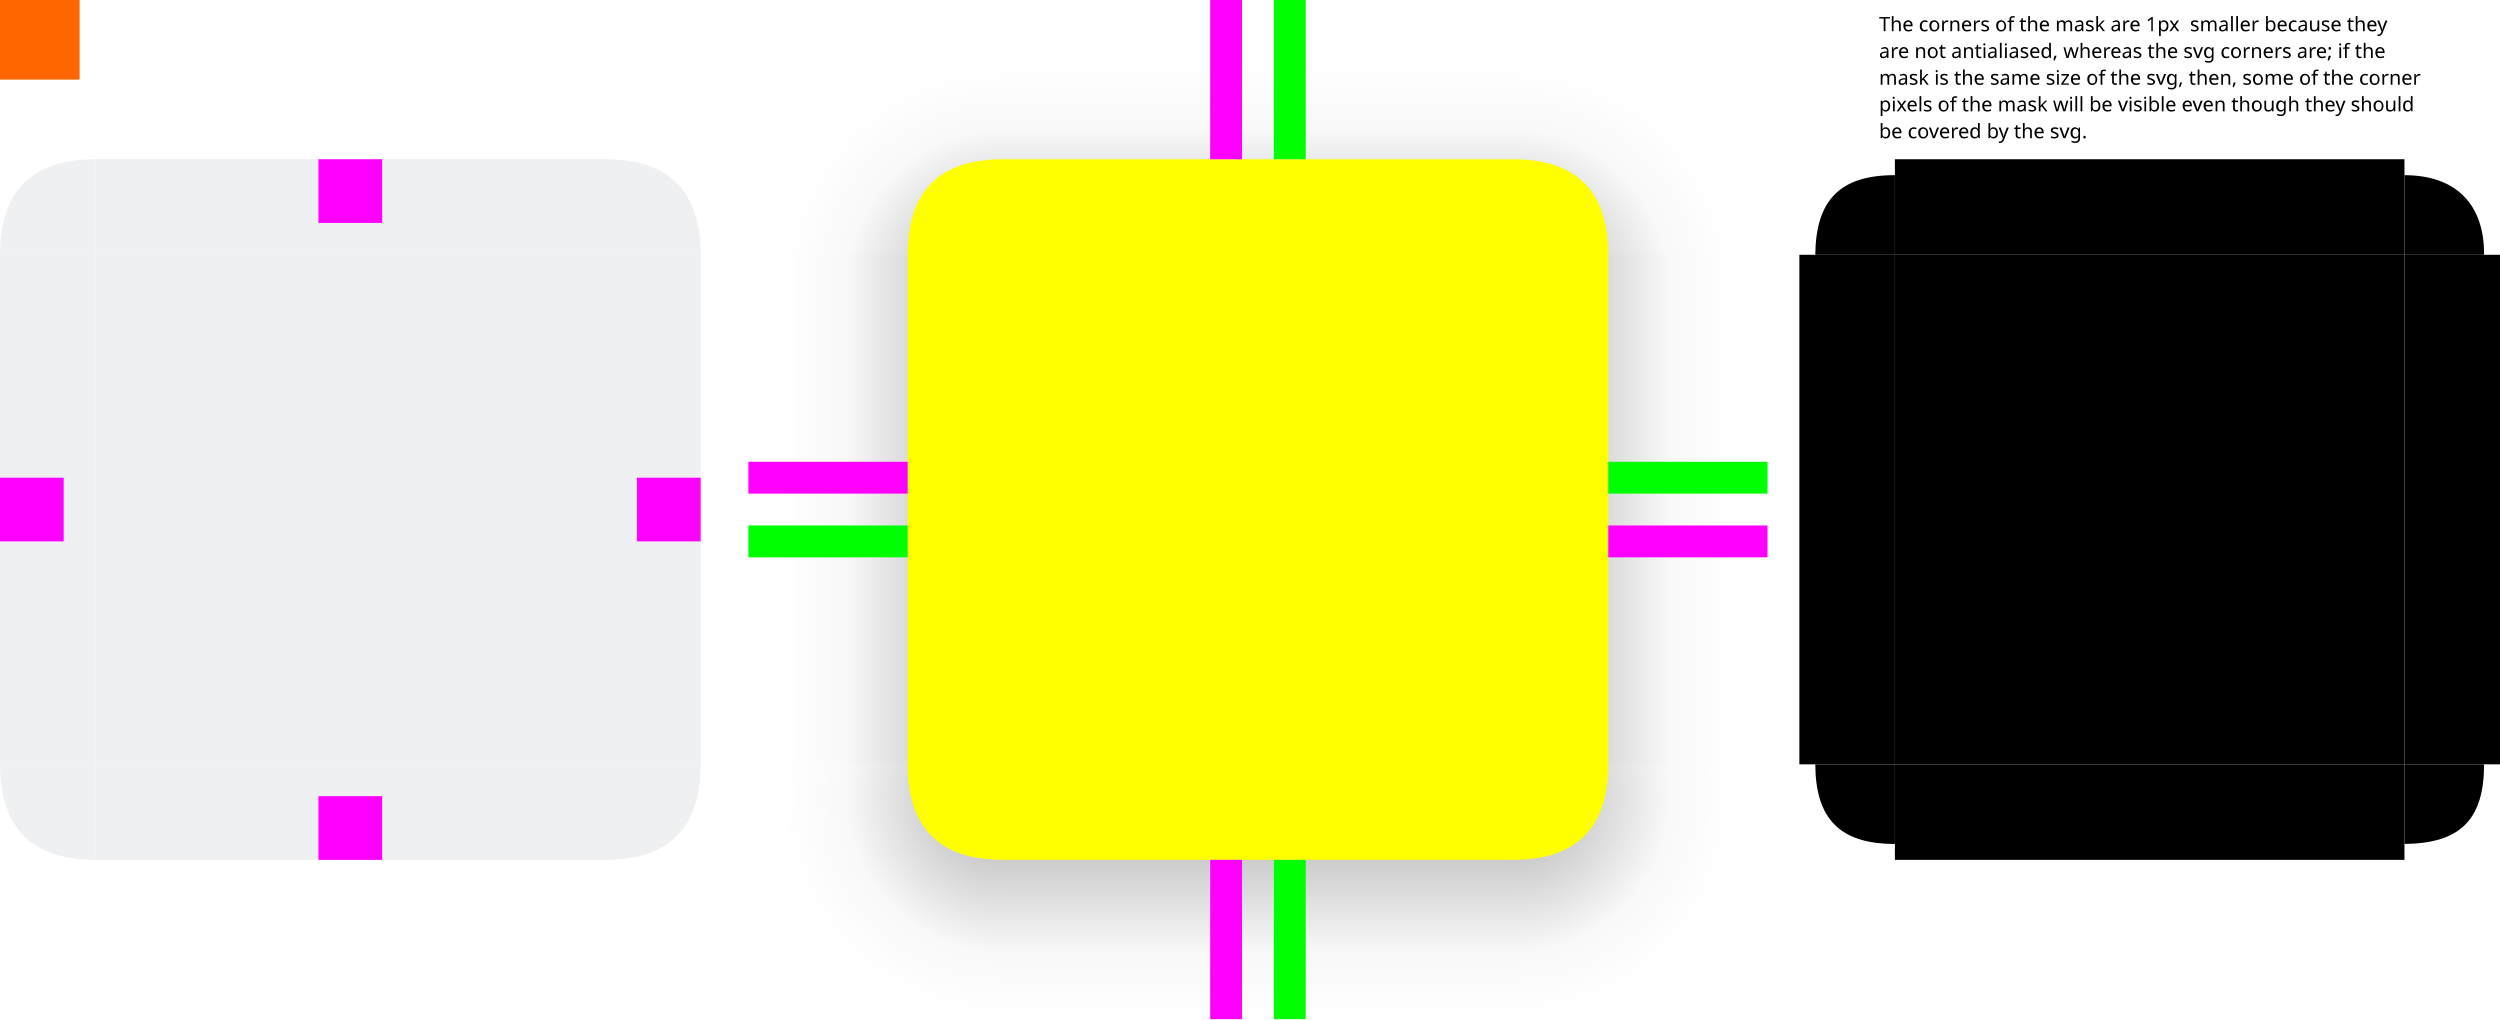
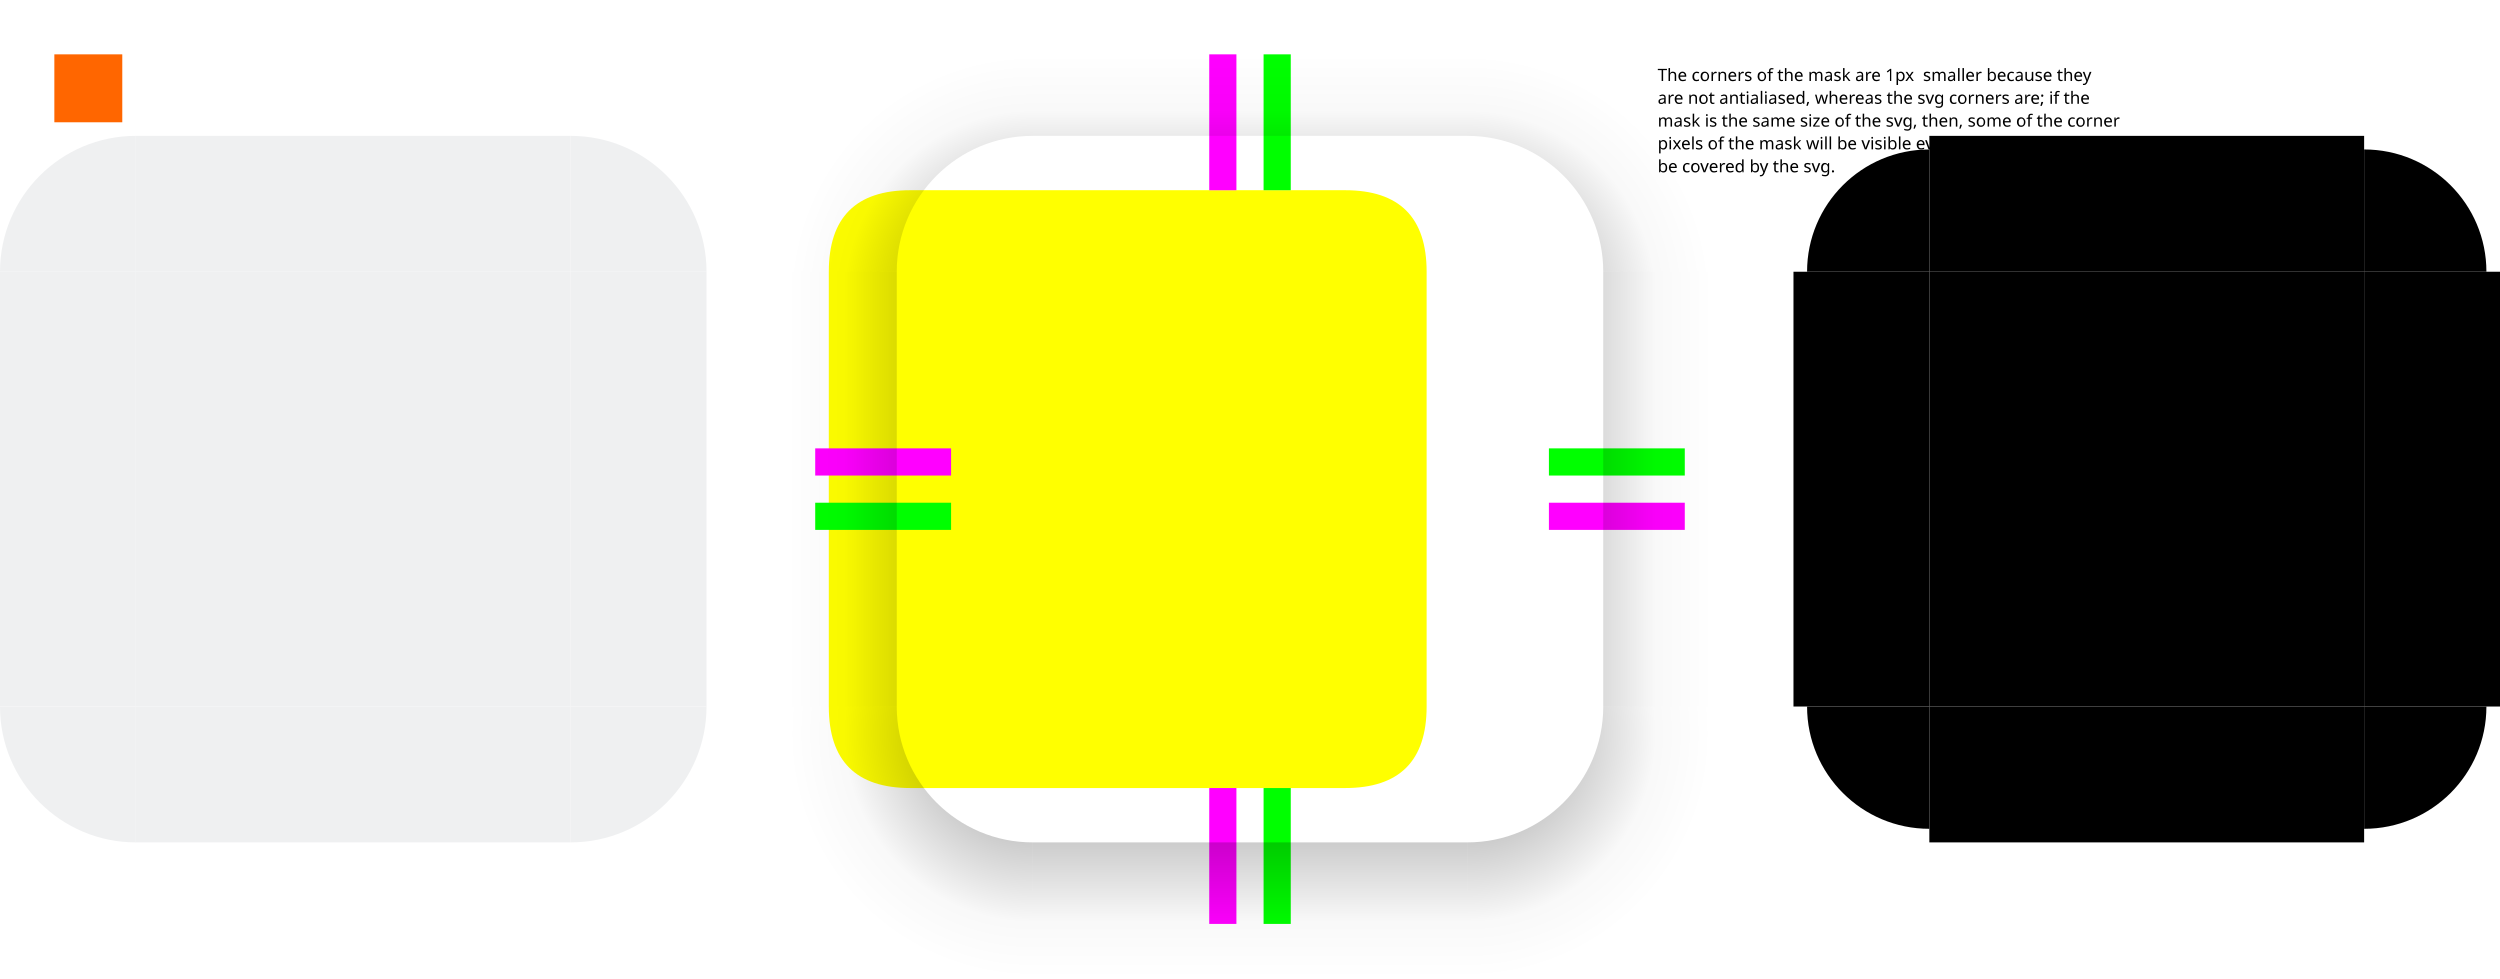
- <svg xmlns="http://www.w3.org/2000/svg" xmlns:xlink="http://www.w3.org/1999/xlink" id="svg2" height="64" viewBox="0 0 157 64" width="157" version="1.1">
+ <svg xmlns="http://www.w3.org/2000/svg" id="svg2" height="72" viewBox="0 0 184 72" width="184" version="1.1">
  <defs id="defs15">
    <style type="text/css" id="current-color-scheme">
            .ColorScheme-Text {
                color:#232629;
                stop-color:#232629;
            }
            .ColorScheme-TooltipBackground {
                color:#eff0f1;
                stop-color:#eff0f1;
            }
        </style>
-     <linearGradient id="shadow-side" gradientUnits="userSpaceOnUse">
-       <stop id="stop1762" offset="0" style="stop-color:#000;stop-opacity:.2" />
-       <stop id="stop1760" offset=".333" style="stop-color:#000;stop-opacity:.1" />
-       <stop id="stop1758" offset=".5" style="stop-color:#000;stop-opacity:.05" />
-       <stop id="stop1756" offset=".583" style="stop-color:#000;stop-opacity:.025" />
-       <stop id="stop1754" offset="1" style="stop-color:#000;stop-opacity:0" />
+     <linearGradient id="protea-shadow-top" gradientUnits="userSpaceOnUse" x1="76" x2="76" y1="14" y2="4">
+       <stop offset="0" style="stop-color:#000000;stop-opacity:0.2" />
+       <stop offset="0.333" style="stop-color:#000000;stop-opacity:0.1" />
+       <stop offset="0.5" style="stop-color:#000000;stop-opacity:0.05" />
+       <stop offset="0.583" style="stop-color:#000000;stop-opacity:0.025" />
+       <stop offset="1" style="stop-color:#000000;stop-opacity:0" />
    </linearGradient>
-     <linearGradient id="shadow-corner" gradientUnits="userSpaceOnUse">
-       <stop id="stop11958" offset="0" style="stop-color:#000;stop-opacity:1" />
-       <stop id="stop11960" offset=".286" style="stop-color:#000;stop-opacity:.2" />
-       <stop id="stop11962" offset=".524" style="stop-color:#000;stop-opacity:.1" />
-       <stop id="stop11966" offset=".643" style="stop-color:#000;stop-opacity:.05" />
-       <stop id="stop11968" offset=".702" style="stop-color:#000;stop-opacity:.025" />
-       <stop id="stop11970" offset="1" style="stop-color:#000;stop-opacity:0" />
+     <linearGradient id="protea-shadow-bottom" gradientUnits="userSpaceOnUse" x1="76" x2="76" y1="62" y2="72">
+       <stop offset="0" style="stop-color:#000000;stop-opacity:0.2" />
+       <stop offset="0.333" style="stop-color:#000000;stop-opacity:0.1" />
+       <stop offset="0.5" style="stop-color:#000000;stop-opacity:0.05" />
+       <stop offset="0.583" style="stop-color:#000000;stop-opacity:0.025" />
+       <stop offset="1" style="stop-color:#000000;stop-opacity:0" />
    </linearGradient>
-     <radialGradient xlink:href="#shadow-corner" id="radialGradient3268-6-6" cx="93.143" cy="50" fx="93.143" fy="50" r="6.5" gradientUnits="userSpaceOnUse" gradientTransform="matrix(0,2.153846,-2.153846,0,107.6923,-202.6154)" />
-     <linearGradient xlink:href="#shadow-side" id="linearGradient4945" gradientUnits="userSpaceOnUse" x1="16" y1="14" x2="16" y2="4" />
-     <linearGradient xlink:href="#shadow-side" id="linearGradient1734" gradientUnits="userSpaceOnUse" x1="16" y1="6" x2="16" y2="16" />
-     <linearGradient xlink:href="#shadow-side" id="linearGradient1984" gradientUnits="userSpaceOnUse" x1="12" y1="16" x2="2" y2="16" />
-     <linearGradient xlink:href="#shadow-side" id="linearGradient8667" gradientUnits="userSpaceOnUse" x1="4" y1="16" x2="14" y2="16" />
-     <radialGradient xlink:href="#shadow-corner" id="radialGradient3268" cx="95" cy="50" fx="95" fy="50" r="6.5" gradientUnits="userSpaceOnUse" gradientTransform="matrix(0,2.153846,-2.153846,0,107.6923,-202.6154)" />
-     <radialGradient xlink:href="#shadow-corner" id="radialGradient3268-4" cx="95" cy="50" fx="95" fy="50" r="6.5" gradientUnits="userSpaceOnUse" gradientTransform="matrix(0,2.153846,-2.153846,0,107.6923,-202.6154)" />
-     <radialGradient xlink:href="#shadow-corner" id="radialGradient3268-6" cx="93.143" cy="50" fx="93.143" fy="50" r="6.5" gradientUnits="userSpaceOnUse" gradientTransform="matrix(0,2.153846,-2.153846,0,107.6923,-202.6154)" />
+     <linearGradient id="protea-shadow-left" gradientUnits="userSpaceOnUse" y1="20" y2="20" x1="68" x2="58">
+       <stop offset="0" style="stop-color:#000000;stop-opacity:0.2" />
+       <stop offset="0.333" style="stop-color:#000000;stop-opacity:0.1" />
+       <stop offset="0.5" style="stop-color:#000000;stop-opacity:0.05" />
+       <stop offset="0.583" style="stop-color:#000000;stop-opacity:0.025" />
+       <stop offset="1" style="stop-color:#000000;stop-opacity:0" />
+     </linearGradient>
+     <linearGradient id="protea-shadow-right" gradientUnits="userSpaceOnUse" y1="20" y2="20" x1="116" x2="126">
+       <stop offset="0" style="stop-color:#000000;stop-opacity:0.2" />
+       <stop offset="0.333" style="stop-color:#000000;stop-opacity:0.1" />
+       <stop offset="0.5" style="stop-color:#000000;stop-opacity:0.05" />
+       <stop offset="0.583" style="stop-color:#000000;stop-opacity:0.025" />
+       <stop offset="1" style="stop-color:#000000;stop-opacity:0" />
+     </linearGradient>
+     <radialGradient id="protea-shadow-topleft" gradientUnits="userSpaceOnUse" cx="76" cy="22" fx="76" fy="22" r="18">
+       <stop offset="0" style="stop-color:#000000;stop-opacity:0.2" />
+       <stop offset="0.444" style="stop-color:#000000;stop-opacity:0.2" />
+       <stop offset="0.63" style="stop-color:#000000;stop-opacity:0.1" />
+       <stop offset="0.722" style="stop-color:#000000;stop-opacity:0.05" />
+       <stop offset="0.768" style="stop-color:#000000;stop-opacity:0.025" />
+       <stop offset="1" style="stop-color:#000000;stop-opacity:0" />
+     </radialGradient>
+     <radialGradient id="protea-shadow-topright" gradientUnits="userSpaceOnUse" cx="108" cy="22" fx="108" fy="22" r="18">
+       <stop offset="0" style="stop-color:#000000;stop-opacity:0.2" />
+       <stop offset="0.444" style="stop-color:#000000;stop-opacity:0.2" />
+       <stop offset="0.63" style="stop-color:#000000;stop-opacity:0.1" />
+       <stop offset="0.722" style="stop-color:#000000;stop-opacity:0.05" />
+       <stop offset="0.768" style="stop-color:#000000;stop-opacity:0.025" />
+       <stop offset="1" style="stop-color:#000000;stop-opacity:0" />
+     </radialGradient>
+     <radialGradient id="protea-shadow-bottomleft" gradientUnits="userSpaceOnUse" cx="76" cy="54" fx="76" fy="54" r="18">
+       <stop offset="0" style="stop-color:#000000;stop-opacity:0.2" />
+       <stop offset="0.444" style="stop-color:#000000;stop-opacity:0.2" />
+       <stop offset="0.63" style="stop-color:#000000;stop-opacity:0.1" />
+       <stop offset="0.722" style="stop-color:#000000;stop-opacity:0.05" />
+       <stop offset="0.768" style="stop-color:#000000;stop-opacity:0.025" />
+       <stop offset="1" style="stop-color:#000000;stop-opacity:0" />
+     </radialGradient>
+     <radialGradient id="protea-shadow-bottomright" gradientUnits="userSpaceOnUse" cx="108" cy="54" fx="108" fy="54" r="18">
+       <stop offset="0" style="stop-color:#000000;stop-opacity:0.2" />
+       <stop offset="0.444" style="stop-color:#000000;stop-opacity:0.2" />
+       <stop offset="0.63" style="stop-color:#000000;stop-opacity:0.1" />
+       <stop offset="0.722" style="stop-color:#000000;stop-opacity:0.05" />
+       <stop offset="0.768" style="stop-color:#000000;stop-opacity:0.025" />
+       <stop offset="1" style="stop-color:#000000;stop-opacity:0" />
+     </radialGradient>
  </defs>
-   <g id="shadow-bottomright-9" transform="translate(95,48)" />
-   <rect id="hint-tile-center" height="5" style="fill:#ff6600" width="5" x="0" y="0" />
-   <g id="top" transform="translate(6,10)">
-     <rect id="rect4152" height="6" style="fill:currentColor" class="ColorScheme-TooltipBackground" width="32" x="0" y="0" />
-   </g>
-   <g id="bottom" transform="translate(6,48)">
-     <rect id="rect4148" height="6" style="fill:currentColor" class="ColorScheme-TooltipBackground" width="32" x="0" y="0" />
-   </g>
-   <g id="left" transform="translate(0,16)">
-     <rect id="rect4144" height="32" style="fill:currentColor" class="ColorScheme-TooltipBackground" width="6" x="0" y="0" />
-   </g>
-   <g id="right" transform="translate(38,16)">
-     <rect id="rect4140" height="32" style="fill:currentColor" class="ColorScheme-TooltipBackground" width="6" x="0" y="0" />
-   </g>
-   <g id="center" transform="translate(6,16)">
-     <rect id="rect4138" height="32" style="fill:currentColor" class="ColorScheme-TooltipBackground" width="32" x="0" y="0" />
-   </g>
-   <g id="topleft" transform="translate(0,10)">
-     <path d="M 0,6 H 6 V 0 C 2,0 0,2 0,6 Z" style="fill:currentColor" class="ColorScheme-TooltipBackground" id="path3115" />
-   </g>
-   <g id="topright" transform="translate(38,10)">
-     <path d="M 0,0 V 6 H 6 C 6,2 4,0 0,0 Z" style="fill:currentColor" class="ColorScheme-TooltipBackground" id="path3118" />
-   </g>
-   <g id="bottomleft" transform="translate(0,48)">
-     <path d="M 6,6 V 0 H 0 c 0,4 2,6 6,6 z" style="fill:currentColor" class="ColorScheme-TooltipBackground" id="path3124" />
-   </g>
-   <g id="bottomright" transform="translate(38,48)">
-     <path d="M 0,6 V 0 H 6 C 6,4 4,6 0,6 Z" style="fill:currentColor" class="ColorScheme-TooltipBackground" id="path3121" />
-   </g>
-   <rect id="hint-top-margin" height="4" style="fill:#ff00ff;stroke-width:1" width="4" x="20" y="10" />
-   <rect id="hint-bottom-margin" height="4" style="fill:#ff00ff;stroke-width:1" width="4" x="20" y="50" />
-   <rect id="hint-right-margin" height="4" style="fill:#ff00ff;stroke-width:1" width="4" x="40" y="30" />
-   <rect id="hint-left-margin" height="4" style="fill:#ff00ff;stroke-width:1" width="4" x="0" y="30" />
-   <rect id="hint-top-inset" height="9.9999999e-09" style="fill:#00ff00" width="4" x="20" y="10" />
-   <rect id="hint-bottom-inset" height="9.9999999e-09" style="fill:#00ff00" width="4" x="20" y="54" />
-   <rect id="hint-left-inset" height="4" style="fill:#00ff00" width="9.9999999e-09" x="0" y="30" />
-   <rect id="hint-right-inset" height="4" style="fill:#00ff00" width="9.9999999e-09" x="44" y="30" />
-   <rect id="mask-top" height="6" width="32" x="119" y="10" />
-   <rect id="mask-center" height="32" width="32" x="119" y="16" />
-   <rect id="mask-bottom" height="6" transform="scale(1,-1)" width="32" x="119" y="-54" />
-   <rect id="mask-left" height="32" width="6" x="113" y="16" />
-   <rect id="mask-right" height="32" width="6" x="151" y="16" />
-   <path id="mask-topleft" d="m 114,16 h -1 6 v -6 1 c -3.457,-0.005 -4.963,1.573 -5,5 z" />
-   <g id="shadow-center" transform="translate(63,16)">
-     <rect id="rect4908" height="32" style="opacity:0.001;fill-opacity:0.001" width="32" x="0" y="0" />
-   </g>
-   <path style="fill:#ffff00;stroke-width:2;stroke-linecap:round" d="m 63,10 h 32 c 4,0 6,2 6,6 v 32 c 0,4 -2,6 -6,6 H 63 c -4,0 -6,-2 -6,-6 V 16 c 0,-4 2,-6 6,-6 z" id="path838" />
-   <g id="shadow-topleft" transform="rotate(180,31.5,8)">
-     <path d="M 0,6 V 0 H 6 C 6,4 4,6 0,6 Z" style="opacity:0.001;fill:#000000;fill-opacity:0.004" id="path95-4-2" />
-     <path id="path2368-7-5" style="fill:url(#radialGradient3268-6-6);fill-opacity:1;fill-rule:evenodd;stroke-width:1" d="M 6,0 C 6,4 4,6 0,6 V 16 H 3 C 10.18,16 16,10.18 16,3 V 0 Z" />
-   </g>
-   <g id="shadow-top" transform="translate(63)">
-     <rect id="st" height="10" width="32" style="fill:url(#linearGradient4945);fill-opacity:1" x="0" y="0" />
-     <rect id="rect1546" height="6" style="opacity:0.001;fill:#000000;fill-opacity:0.004;fill-rule:evenodd" width="32" y="10" x="0" />
-   </g>
-   <g id="shadow-bottom" transform="translate(63,48)">
-     <rect id="rect1546-6" height="6" style="opacity:0.001;fill:#000000;fill-opacity:0.004;fill-rule:evenodd" width="32" x="0" y="0" />
-     <rect id="sb" height="10" width="32" y="6" style="fill:url(#linearGradient1734);fill-opacity:1" x="0" />
-   </g>
-   <g id="shadow-left" transform="translate(47,16)">
-     <rect id="sl" height="32" width="10" style="fill:url(#linearGradient1984);fill-opacity:1" x="0" y="0" />
-     <rect id="rect1546-3-7" height="32" style="opacity:0.001;fill:#000000;fill-opacity:0.004;fill-rule:evenodd" width="6" x="10" y="0" />
-   </g>
-   <g id="shadow-right" transform="translate(95,16)">
-     <rect id="rect1546-3" height="32" style="opacity:0.001;fill:#000000;fill-opacity:0.004;fill-rule:evenodd" width="6" x="0" y="0" />
-     <rect id="sr" height="32" width="10" x="6" style="fill:url(#linearGradient8667);fill-opacity:1" y="0" />
-   </g>
-   <rect id="shadow-hint-top-margin" height="10" style="fill:#ff00ff" width="2" x="76" y="0" />
-   <rect id="shadow-hint-bottom-margin" height="10" style="fill:#ff00ff" width="2" x="76" y="54" />
-   <rect id="shadow-hint-right-margin" height="2" style="fill:#ff00ff" width="10" x="101" y="33" />
-   <rect id="shadow-hint-left-margin" height="2" style="fill:#ff00ff" width="10" x="47" y="29" />
-   <rect id="shadow-hint-top-inset" height="10" style="fill:#00ff00" width="2" x="80" y="0" />
-   <rect id="shadow-hint-bottom-inset" height="10" style="fill:#00ff00" width="2" x="80" y="54" />
-   <rect id="shadow-hint-right-inset" height="2" style="fill:#00ff00" width="10" x="101" y="29" />
-   <rect id="shadow-hint-left-inset" height="2" style="fill:#00ff00" width="10" x="47" y="33" />
-   <g id="shadow-bottomright" transform="translate(95,48)">
-     <path d="M 0,6 V 0 H 6 C 6,3.999 3.98,6 0,6 Z" style="opacity:0.001;fill:#000000;fill-opacity:0.004" id="path95" />
-     <path id="path2368" style="fill:url(#radialGradient3268);fill-opacity:1;fill-rule:evenodd;stroke-width:1" d="M 6,0 C 6,4 4,6 0,6 V 16 H 3 C 10.18,16 16,10.18 16,3 V 0 Z" />
-   </g>
-   <g id="shadow-bottomleft" transform="matrix(-1,0,0,1,63,48)">
-     <path d="M 3,6 H 0 V 0 H 6 V 3 C 6,4.657 4.657,6 3,6 Z" style="opacity:0.001;fill:#000000;fill-opacity:0.004" id="path95-1" />
-     <path id="path2368-0" style="fill:url(#radialGradient3268-4);fill-opacity:1;fill-rule:evenodd;stroke-width:1" d="M 6,0 C 6,3.999 3.995,6 0,6 V 16 H 3 C 10.18,16 16,10.18 16,3 V 0 Z" />
-   </g>
-   <g id="shadow-topright" transform="matrix(1,0,0,-1,95,16)">
-     <path d="M 3,6 H 0 V 0 H 6 V 3 C 6,4.657 4.657,6 3,6 Z" style="opacity:0.001;fill:#000000;fill-opacity:0.004" id="path95-4" />
-     <path id="path2368-7" style="fill:url(#radialGradient3268-6);fill-opacity:1;fill-rule:evenodd;stroke-width:1" d="M 6,0 C 6,3.988 3.974,6 0,6 V 16 H 3 C 10.18,16 16,10.18 16,3 V 0 Z" />
-   </g>
-   <path id="mask-topright" d="m 156,16 h 1 -6 v -6 1 c 3.233,0.006 5.021,1.824 5,5 z" />
-   <path id="mask-bottomright" d="m 156,48 h 1 -6 v 6 -1 c 3.531,-0.032 5,-1.554 5,-5 z" />
-   <path id="mask-bottomleft" d="m 114,48 h -1 6 v 6 -1 c -3.457,0.005 -4.984,-1.58 -5,-5 z" />
-   <text xml:space="preserve" style="font-stretch:condensed;font-size:1.252px;font-family:Impact;-inkscape-font-specification:'Impact Condensed';text-align:start;text-anchor:start;fill:#ff0000;stroke:#000000;stroke-width:5.729;stroke-linecap:round" x="118" y="1.958" id="text1204">
+   <g id="shadow-bottomright-9" transform="translate(4,4) translate(95,48)" />
+   <rect id="hint-tile-center" height="5" style="fill:#ff6600" width="5" x="0" y="0" transform="translate(4,4)" />
+   <rect id="hint-top-margin" height="4" style="fill:#ff00ff;stroke-width:1" width="4" x="20" y="10" transform="translate(4,4)" />
+   <rect id="hint-bottom-margin" height="4" style="fill:#ff00ff;stroke-width:1" width="4" x="20" y="50" transform="translate(4,4)" />
+   <rect id="hint-right-margin" height="4" style="fill:#ff00ff;stroke-width:1" width="4" x="40" y="30" transform="translate(4,4)" />
+   <rect id="hint-left-margin" height="4" style="fill:#ff00ff;stroke-width:1" width="4" x="0" y="30" transform="translate(4,4)" />
+   <rect id="hint-top-inset" height="9.9999999e-09" style="fill:#00ff00" width="4" x="20" y="10" transform="translate(4,4)" />
+   <rect id="hint-bottom-inset" height="9.9999999e-09" style="fill:#00ff00" width="4" x="20" y="54" transform="translate(4,4)" />
+   <rect id="hint-left-inset" height="4" style="fill:#00ff00" width="9.9999999e-09" x="0" y="30" transform="translate(4,4)" />
+   <rect id="hint-right-inset" height="4" style="fill:#00ff00" width="9.9999999e-09" x="44" y="30" transform="translate(4,4)" />
+   <path style="fill:#ffff00;stroke-width:2;stroke-linecap:round" d="m 63,10 h 32 c 4,0 6,2 6,6 v 32 c 0,4 -2,6 -6,6 H 63 c -4,0 -6,-2 -6,-6 V 16 c 0,-4 2,-6 6,-6 z" id="path838" transform="translate(4,4)" />
+   <rect id="shadow-hint-top-margin" height="10" style="fill:#ff00ff" width="2" x="76" y="0" transform="translate(4,4) translate(9,0)" />
+   <rect id="shadow-hint-bottom-margin" height="10" style="fill:#ff00ff" width="2" x="76" y="54" transform="translate(4,4) translate(9,0)" />
+   <rect id="shadow-hint-right-margin" height="2" style="fill:#ff00ff" width="10" x="101" y="33" transform="translate(4,4) translate(9,0)" />
+   <rect id="shadow-hint-left-margin" height="2" style="fill:#ff00ff" width="10" x="47" y="29" transform="translate(4,4) translate(9,0)" />
+   <rect id="shadow-hint-top-inset" height="10" style="fill:#00ff00" width="2" x="80" y="0" transform="translate(4,4) translate(9,0)" />
+   <rect id="shadow-hint-bottom-inset" height="10" style="fill:#00ff00" width="2" x="80" y="54" transform="translate(4,4) translate(9,0)" />
+   <rect id="shadow-hint-right-inset" height="2" style="fill:#00ff00" width="10" x="101" y="29" transform="translate(4,4) translate(9,0)" />
+   <rect id="shadow-hint-left-inset" height="2" style="fill:#00ff00" width="10" x="47" y="33" transform="translate(4,4) translate(9,0)" />
+   <text xml:space="preserve" style="font-stretch:condensed;font-size:1.252px;font-family:Impact;-inkscape-font-specification:'Impact Condensed';text-align:start;text-anchor:start;fill:#ff0000;stroke:#000000;stroke-width:5.729;stroke-linecap:round" x="118" y="1.958" id="text1204" transform="translate(4,4)">
    <tspan id="tspan1202" x="118" y="1.958" style="font-style:normal;font-variant:normal;font-weight:normal;font-stretch:normal;font-size:1.252px;font-family:'Noto Sans';-inkscape-font-specification:'Noto Sans';text-align:start;text-anchor:start;fill:#000000;stroke:none;stroke-width:5.729">The corners of the mask are 1px  smaller because they</tspan>
    <tspan x="118" y="3.637" style="font-style:normal;font-variant:normal;font-weight:normal;font-stretch:normal;font-size:1.252px;font-family:'Noto Sans';-inkscape-font-specification:'Noto Sans';text-align:start;text-anchor:start;fill:#000000;stroke:none;stroke-width:5.729" id="tspan1358">are not antialiased, whereas the svg corners are; if the</tspan>
    <tspan x="118" y="5.317" style="font-style:normal;font-variant:normal;font-weight:normal;font-stretch:normal;font-size:1.252px;font-family:'Noto Sans';-inkscape-font-specification:'Noto Sans';text-align:start;text-anchor:start;fill:#000000;stroke:none;stroke-width:5.729" id="tspan1360">mask is the same size of the svg, then, some of the corner</tspan>
    <tspan x="118" y="6.996" style="font-style:normal;font-variant:normal;font-weight:normal;font-stretch:normal;font-size:1.252px;font-family:'Noto Sans';-inkscape-font-specification:'Noto Sans';text-align:start;text-anchor:start;fill:#000000;stroke:none;stroke-width:5.729" id="tspan1362">pixels of the mask will be visible even though they should</tspan>
    <tspan x="118" y="8.676" style="font-style:normal;font-variant:normal;font-weight:normal;font-stretch:normal;font-size:1.252px;font-family:'Noto Sans';-inkscape-font-specification:'Noto Sans';text-align:start;text-anchor:start;fill:#000000;stroke:none;stroke-width:5.729" id="tspan1364">be covered by the svg.</tspan>
  </text>
+   <g id="protea-background-frame">
+     <g id="topleft">
+       <path d="M 10,20 L 10,10 A 10,10 0 0 0 0,20 Z" class="ColorScheme-TooltipBackground" style="fill:currentColor" />
+     </g>
+     <g id="topright">
+       <path d="M 42,20 L 42,10 A 10,10 0 0 1 52,20 Z" class="ColorScheme-TooltipBackground" style="fill:currentColor" />
+     </g>
+     <g id="bottomleft">
+       <path d="M 10,52 L 10,62 A 10,10 0 0 1 0,52 Z" class="ColorScheme-TooltipBackground" style="fill:currentColor" />
+     </g>
+     <g id="bottomright">
+       <path d="M 42,52 L 42,62 A 10,10 0 0 0 52,52 Z" class="ColorScheme-TooltipBackground" style="fill:currentColor" />
+     </g>
+     <g id="top">
+       <rect x="10" y="10" width="32" height="10" class="ColorScheme-TooltipBackground" style="fill:currentColor" />
+     </g>
+     <g id="bottom">
+       <rect x="10" y="52" width="32" height="10" class="ColorScheme-TooltipBackground" style="fill:currentColor" />
+     </g>
+     <g id="left">
+       <rect x="0" y="20" width="10" height="32" class="ColorScheme-TooltipBackground" style="fill:currentColor" />
+     </g>
+     <g id="right">
+       <rect x="42" y="20" width="10" height="32" class="ColorScheme-TooltipBackground" style="fill:currentColor" />
+     </g>
+     <g id="center">
+       <rect x="10" y="20" width="32" height="32" class="ColorScheme-TooltipBackground" style="fill:currentColor" />
+     </g>
+   </g>
+   <g id="protea-mask-frame">
+     <g id="mask-topleft">
+       <path d="M 133,20 L 132,20 L 142,20 L 142,10 L 142,11 A 9,9 0 0 0 133,20 Z" />
+     </g>
+     <g id="mask-topright">
+       <path d="M 183,20 L 184,20 L 174,20 L 174,10 L 174,11 A 9,9 0 0 1 183,20 Z" />
+     </g>
+     <g id="mask-bottomleft">
+       <path d="M 133,52 L 132,52 L 142,52 L 142,62 L 142,61 A 9,9 0 0 1 133,52 Z" />
+     </g>
+     <g id="mask-bottomright">
+       <path d="M 183,52 L 184,52 L 174,52 L 174,62 L 174,61 A 9,9 0 0 0 183,52 Z" />
+     </g>
+     <g id="mask-top">
+       <rect x="142" y="10" width="32" height="10" />
+     </g>
+     <g id="mask-bottom">
+       <rect x="142" y="52" width="32" height="10" />
+     </g>
+     <g id="mask-left">
+       <rect x="132" y="20" width="10" height="32" />
+     </g>
+     <g id="mask-right">
+       <rect x="174" y="20" width="10" height="32" />
+     </g>
+     <g id="mask-center">
+       <rect x="142" y="20" width="32" height="32" />
+     </g>
+   </g>
+   <g id="protea-shadow-frame">
+     <g id="shadow-top">
+       <rect x="76" y="0" width="32" height="10" style="fill:url(#protea-shadow-top)" />
+       <rect x="76" y="10" width="32" height="10" style="opacity:0.001;fill:#000000;fill-opacity:0.004" />
+     </g>
+     <g id="shadow-bottom">
+       <rect x="76" y="52" width="32" height="10" style="opacity:0.001;fill:#000000;fill-opacity:0.004" />
+       <rect x="76" y="62" width="32" height="10" style="fill:url(#protea-shadow-bottom)" />
+     </g>
+     <g id="shadow-left">
+       <rect x="56" y="20" width="10" height="32" style="fill:url(#protea-shadow-left)" />
+       <rect x="66" y="20" width="10" height="32" style="opacity:0.001;fill:#000000;fill-opacity:0.004" />
+     </g>
+     <g id="shadow-right">
+       <rect x="108" y="20" width="10" height="32" style="opacity:0.001;fill:#000000;fill-opacity:0.004" />
+       <rect x="118" y="20" width="10" height="32" style="fill:url(#protea-shadow-right)" />
+     </g>
+     <g id="shadow-topleft">
+       <path d="M 76,20 L 76,10 A 10,10 0 0 0 66,20 Z" style="opacity:0.001;fill:#000000;fill-opacity:0.004" />
+       <path d="M 76,10 A 10,10 0 0 0 66,20 L 56,20 L 56,0 L 76,0 Z" style="fill:url(#protea-shadow-topleft)" />
+     </g>
+     <g id="shadow-topright">
+       <path d="M 108,20 L 108,10 A 10,10 0 0 1 118,20 Z" style="opacity:0.001;fill:#000000;fill-opacity:0.004" />
+       <path d="M 108,10 A 10,10 0 0 1 118,20 L 128,20 L 128,0 L 108,0 Z" style="fill:url(#protea-shadow-topright)" />
+     </g>
+     <g id="shadow-bottomleft">
+       <path d="M 76,52 L 76,62 A 10,10 0 0 1 66,52 Z" style="opacity:0.001;fill:#000000;fill-opacity:0.004" />
+       <path d="M 76,62 A 10,10 0 0 1 66,52 L 56,52 L 56,72 L 76,72 Z" style="fill:url(#protea-shadow-bottomleft)" />
+     </g>
+     <g id="shadow-bottomright">
+       <path d="M 108,52 L 108,62 A 10,10 0 0 0 118,52 Z" style="opacity:0.001;fill:#000000;fill-opacity:0.004" />
+       <path d="M 108,62 A 10,10 0 0 0 118,52 L 128,52 L 128,72 L 108,72 Z" style="fill:url(#protea-shadow-bottomright)" />
+     </g>
+     <g id="shadow-center">
+       <rect x="76" y="20" width="32" height="32" style="opacity:0.001;fill:#000000;fill-opacity:0.004" />
+     </g>
+   </g>
</svg>
